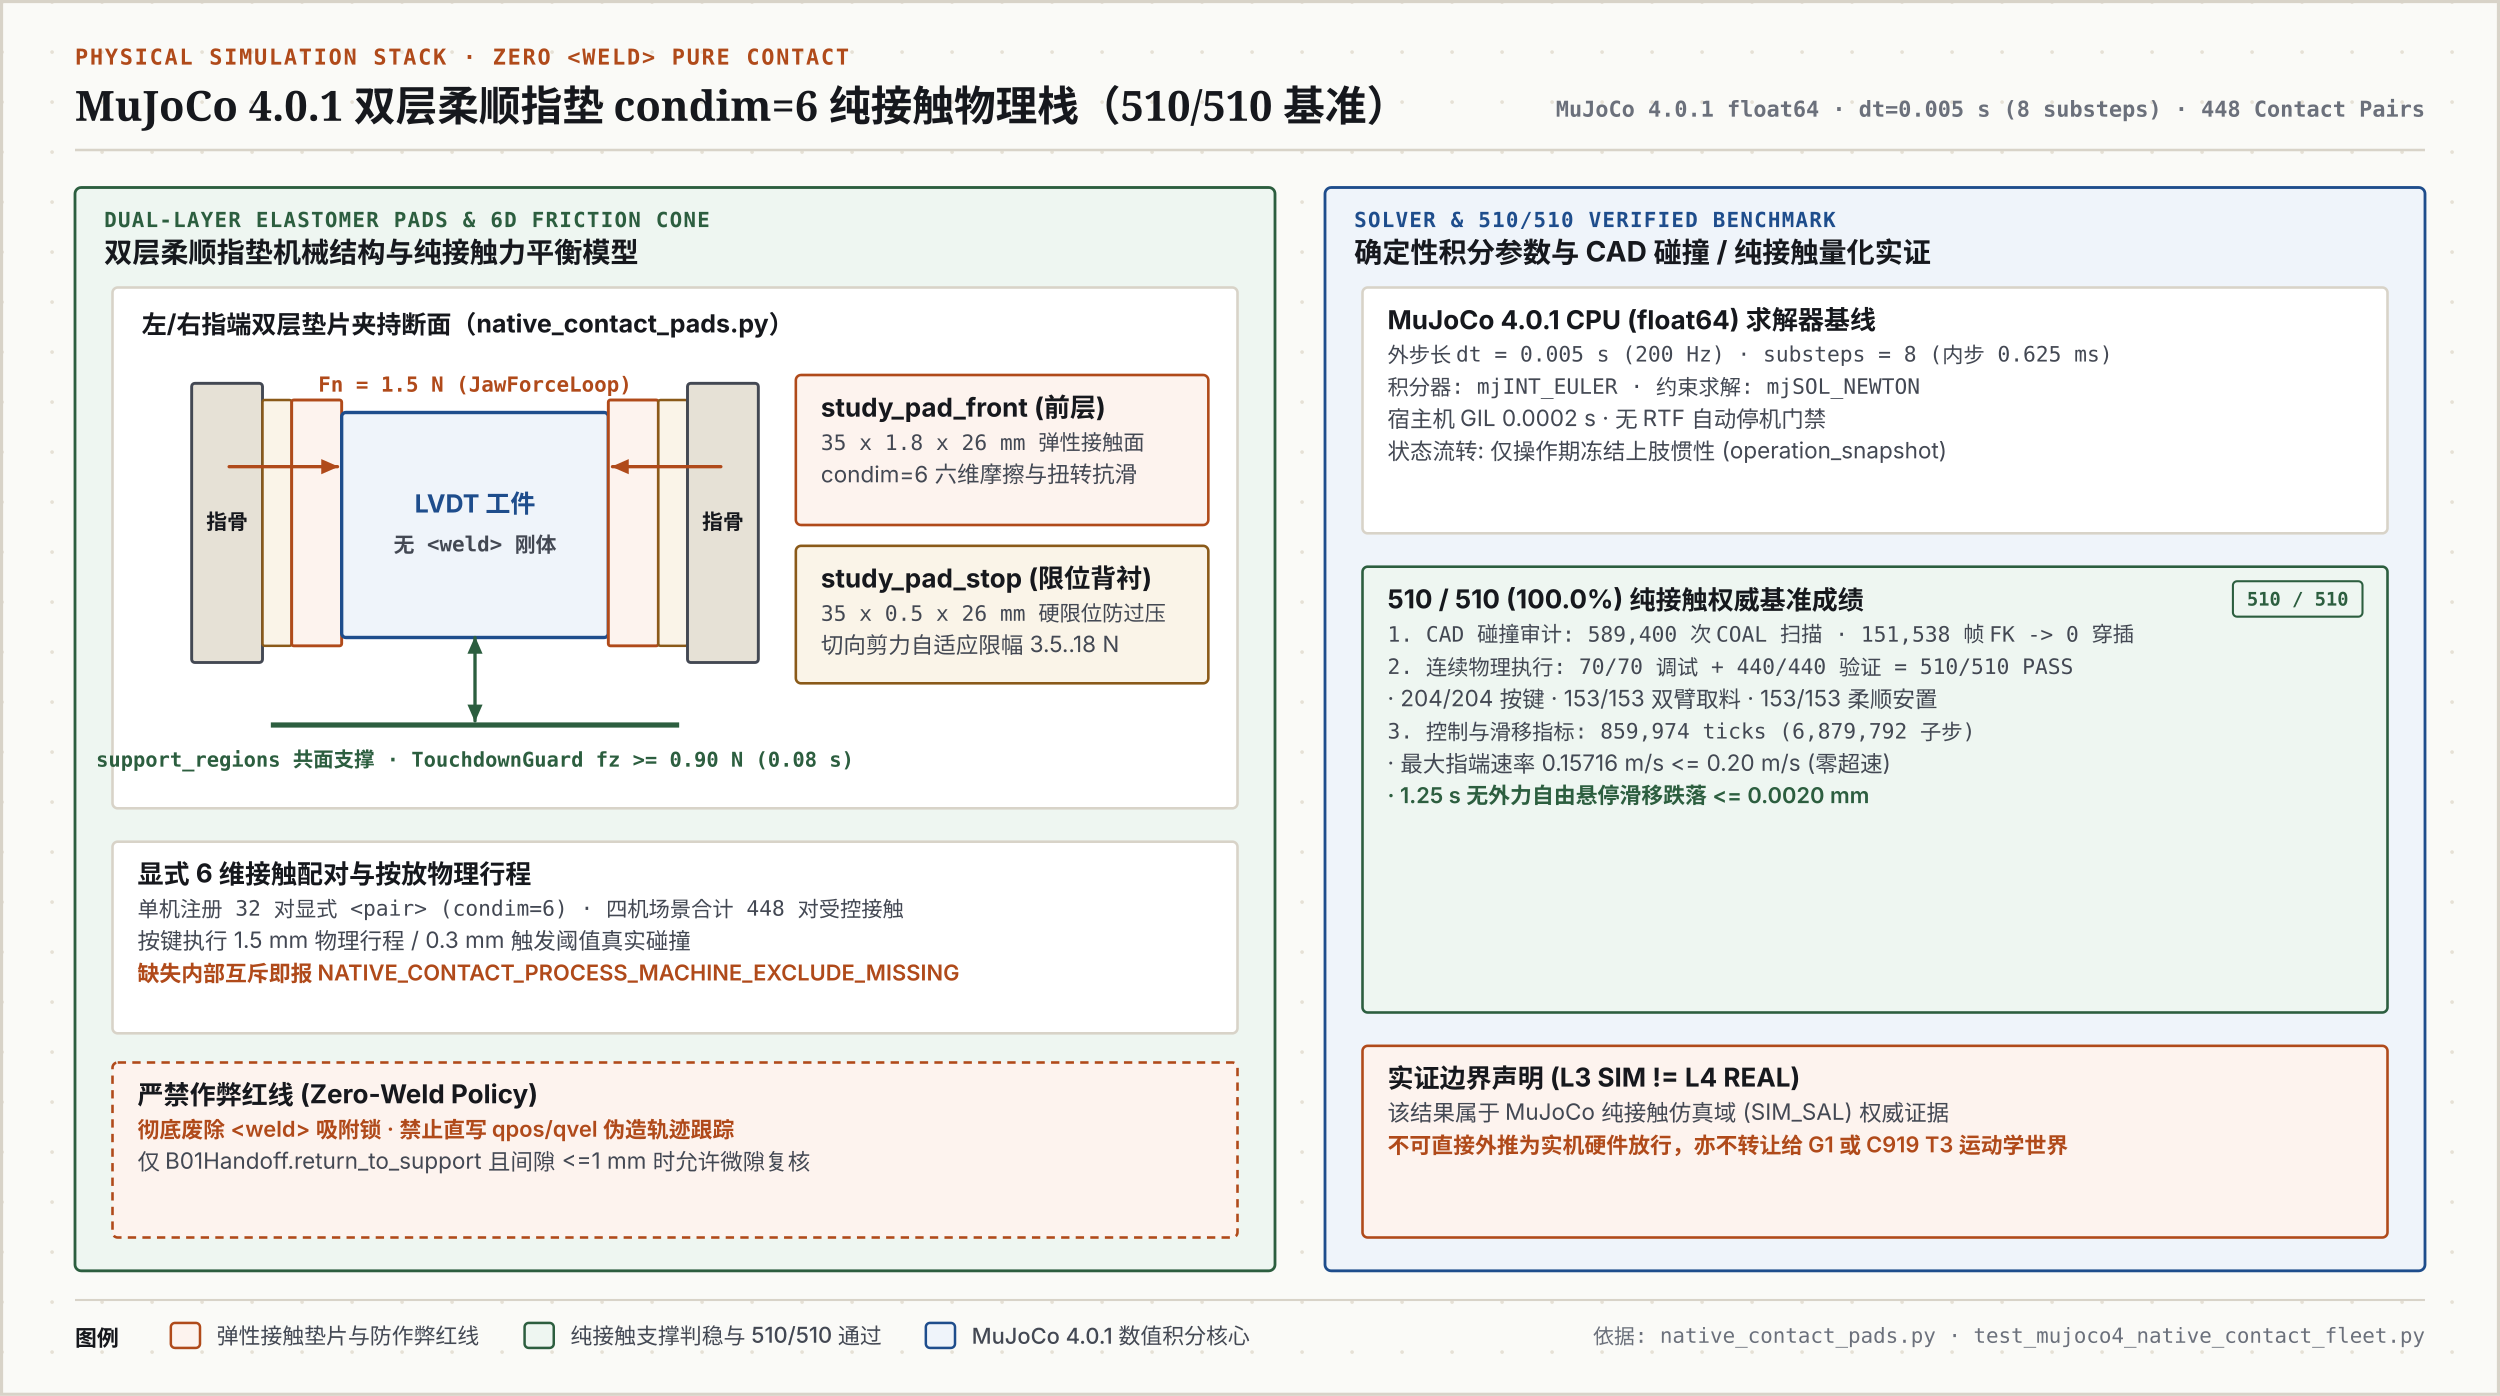
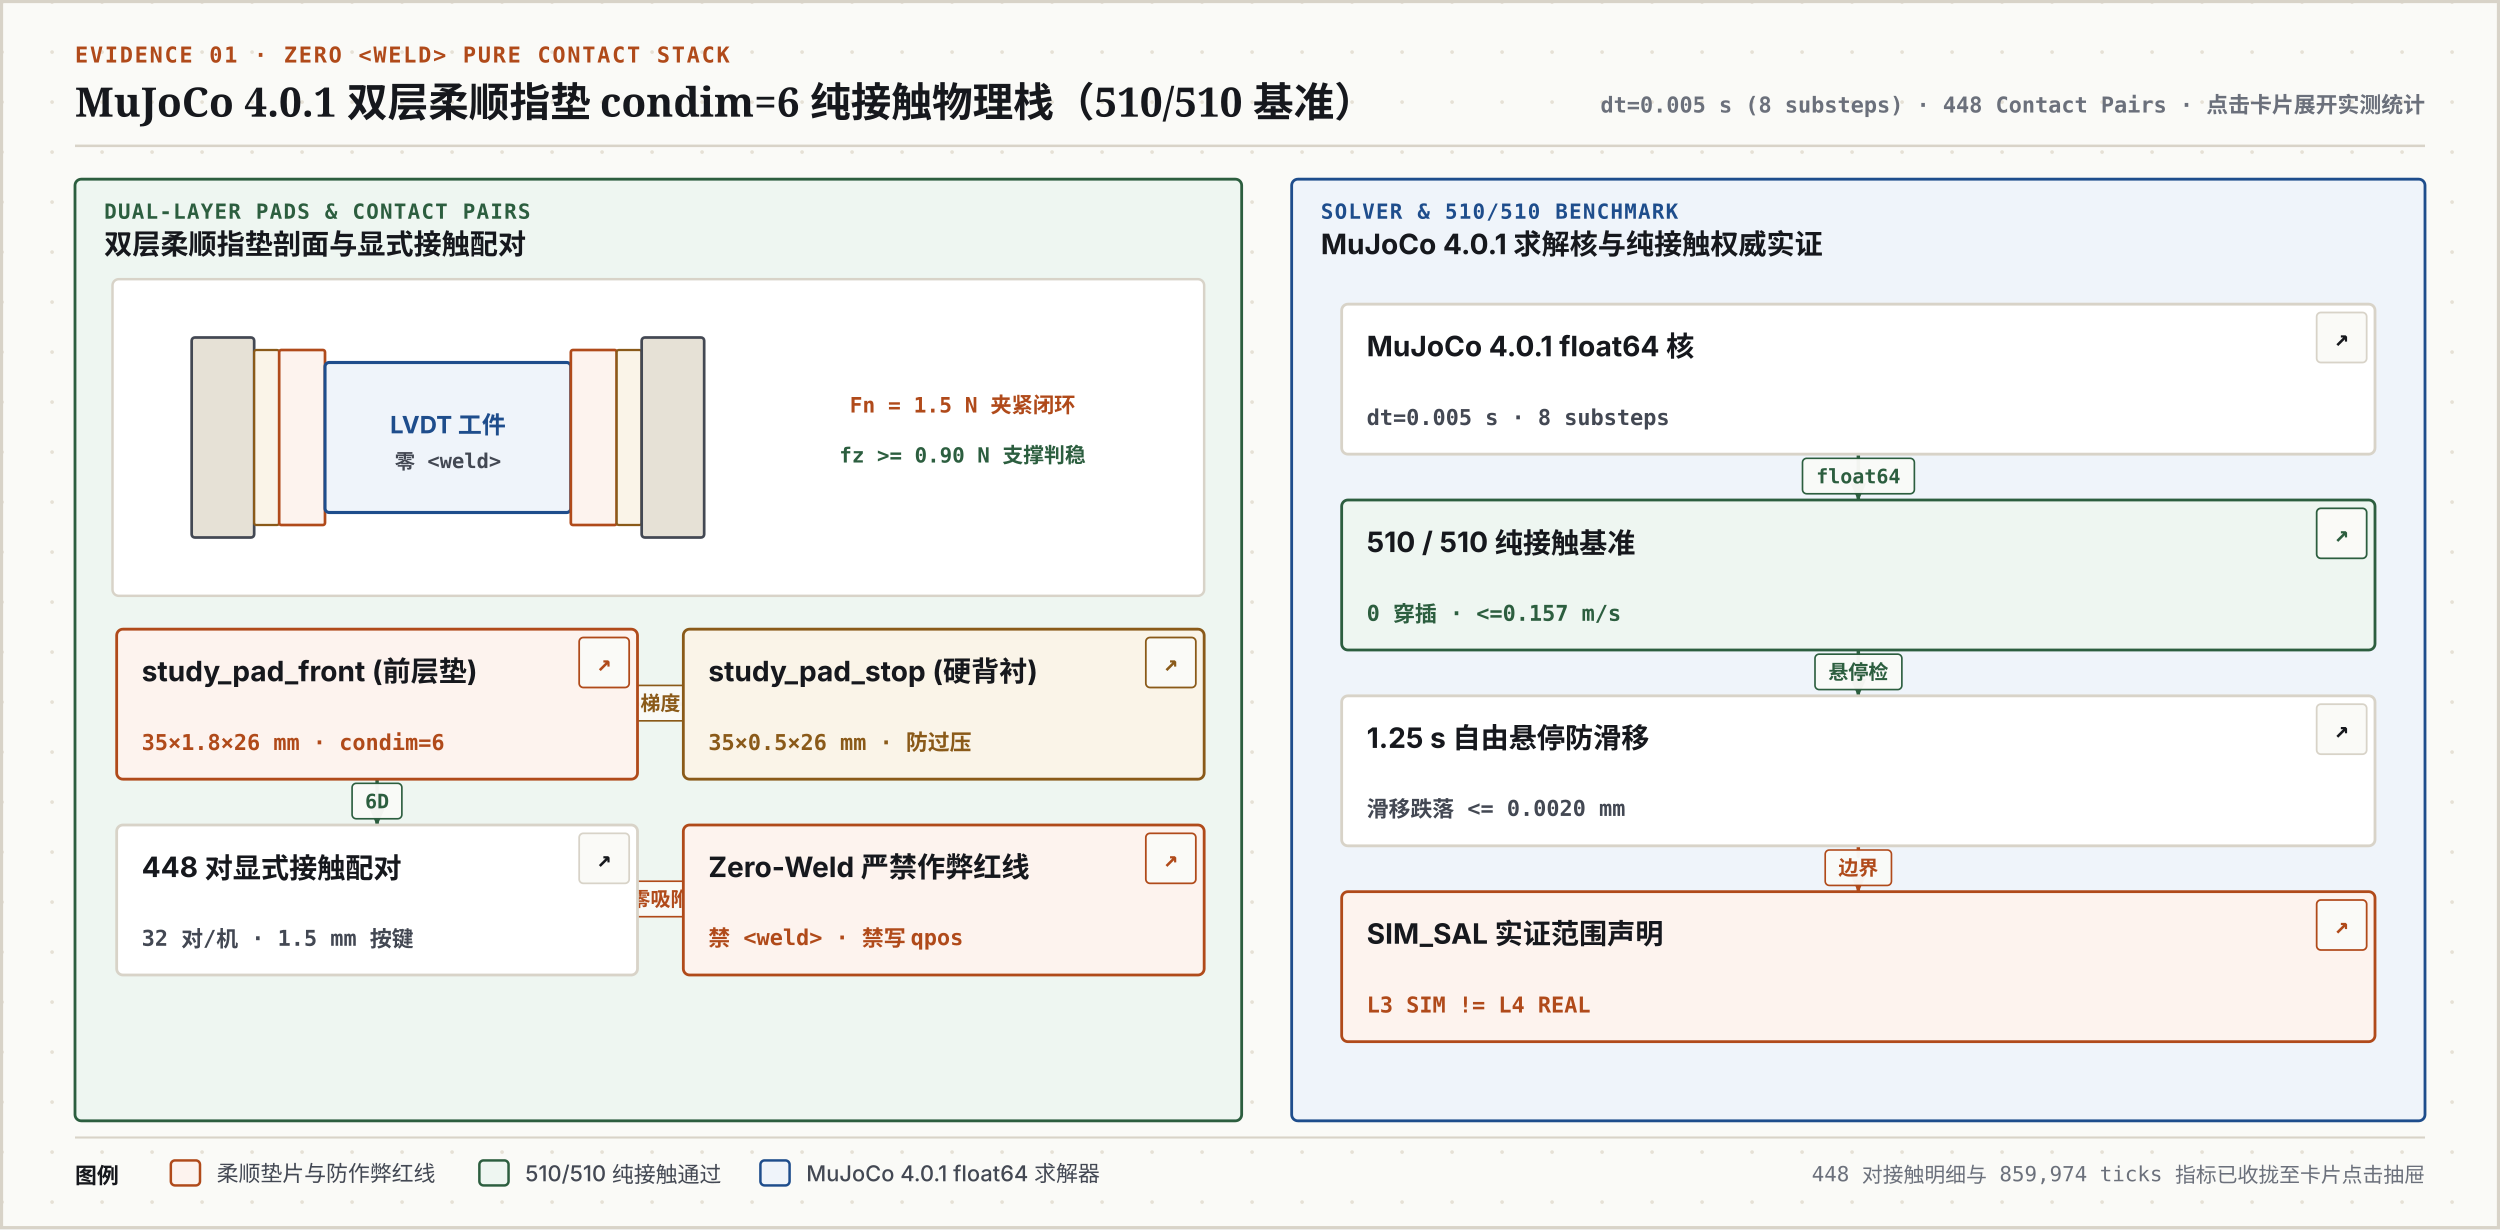
- <svg xmlns="http://www.w3.org/2000/svg" viewBox="0 0 1200 670" width="1200" height="670" role="img" aria-labelledby="diagram-title diagram-desc">
+ <svg xmlns="http://www.w3.org/2000/svg" class="interactive-arch-svg" data-diagram-id="evidence-mujoco-contact-stack" viewBox="0 0 1200 590" width="1200" height="590" role="group" aria-labelledby="evidence-mujoco-contact-stack-title" aria-describedby="evidence-mujoco-contact-stack-desc">
  <defs>
-     <pattern id="dot-grid" width="24" height="24" patternUnits="userSpaceOnUse">
+     <pattern id="evidence-mujoco-contact-stack-dot-grid" width="24" height="24" patternUnits="userSpaceOnUse">
      <circle cx="1" cy="1" r="0.9" fill="#E6E1D6" />
    </pattern>
-     <marker id="arrow-ink" viewBox="0 0 10 10" refX="8.5" refY="5" markerWidth="6.5" markerHeight="6.5" orient="auto-start-reverse">
+     <marker id="evidence-mujoco-contact-stack-arrow-ink" viewBox="0 0 10 10" refX="8.5" refY="5" markerWidth="6.5" markerHeight="6.5" orient="auto-start-reverse">
      <path d="M 1 1.5 L 9 5 L 1 8.5 z" fill="#16181D" />
    </marker>
-     <marker id="arrow-terracotta" viewBox="0 0 10 10" refX="8.5" refY="5" markerWidth="6.5" markerHeight="6.5" orient="auto-start-reverse">
+     <marker id="evidence-mujoco-contact-stack-arrow-terracotta" viewBox="0 0 10 10" refX="8.5" refY="5" markerWidth="6.5" markerHeight="6.5" orient="auto-start-reverse">
      <path d="M 1 1.5 L 9 5 L 1 8.5 z" fill="#B04A1A" />
    </marker>
-     <marker id="arrow-forest" viewBox="0 0 10 10" refX="8.5" refY="5" markerWidth="6.5" markerHeight="6.5" orient="auto-start-reverse">
+     <marker id="evidence-mujoco-contact-stack-arrow-forest" viewBox="0 0 10 10" refX="8.5" refY="5" markerWidth="6.5" markerHeight="6.5" orient="auto-start-reverse">
      <path d="M 1 1.5 L 9 5 L 1 8.5 z" fill="#2C5E3F" />
    </marker>
-     <marker id="arrow-slate" viewBox="0 0 10 10" refX="8.5" refY="5" markerWidth="6.5" markerHeight="6.5" orient="auto-start-reverse">
+     <marker id="evidence-mujoco-contact-stack-arrow-slate" viewBox="0 0 10 10" refX="8.5" refY="5" markerWidth="6.5" markerHeight="6.5" orient="auto-start-reverse">
      <path d="M 1 1.5 L 9 5 L 1 8.5 z" fill="#1E4D8C" />
    </marker>
-     <marker id="arrow-ochre" viewBox="0 0 10 10" refX="8.5" refY="5" markerWidth="6.5" markerHeight="6.5" orient="auto-start-reverse">
+     <marker id="evidence-mujoco-contact-stack-arrow-ochre" viewBox="0 0 10 10" refX="8.5" refY="5" markerWidth="6.5" markerHeight="6.5" orient="auto-start-reverse">
      <path d="M 1 1.5 L 9 5 L 1 8.5 z" fill="#8A5A19" />
    </marker>
-     <marker id="arrow-mute" viewBox="0 0 10 10" refX="8.5" refY="5" markerWidth="6.5" markerHeight="6.5" orient="auto-start-reverse">
+     <marker id="evidence-mujoco-contact-stack-arrow-mute" viewBox="0 0 10 10" refX="8.5" refY="5" markerWidth="6.5" markerHeight="6.5" orient="auto-start-reverse">
      <path d="M 1 1.5 L 9 5 L 1 8.5 z" fill="#8C877C" />
    </marker>
  </defs>
-   <rect x="0" y="0" width="1200" height="670" fill="#FAFAF7" />
-   <rect x="0" y="0" width="1200" height="670" fill="url(#dot-grid)" />
-   <rect x="0.75" y="0.75" width="1198.5" height="668.5" fill="none" stroke="#D8D3C8" stroke-width="1.5" />
-   <rect x="36.0" y="90.0" width="576.0" height="520.0" rx="3.0" fill="#EEF6F1" stroke="#2C5E3F" stroke-width="1.35" />
-   <text x="50.0" y="109.0" font-family="&quot;JetBrains Mono&quot;, monospace" font-size="10.0" font-weight="700" fill="#2C5E3F" letter-spacing="0.06em">DUAL-LAYER ELASTOMER PADS &amp; 6D FRICTION CONE</text>
-   <text x="50.0" y="126.0" font-family="&quot;Inter&quot;, &quot;PingFang SC&quot;, &quot;Noto Sans SC&quot;, sans-serif" font-size="13.5" font-weight="700" fill="#16181D">双层柔顺指垫机械结构与纯接触力平衡模型</text>
-   <rect x="636.0" y="90.0" width="528.0" height="520.0" rx="3.0" fill="#EFF4FA" stroke="#1E4D8C" stroke-width="1.35" />
-   <text x="650.0" y="109.0" font-family="&quot;JetBrains Mono&quot;, monospace" font-size="10.0" font-weight="700" fill="#1E4D8C" letter-spacing="0.06em">SOLVER &amp; 510/510 VERIFIED BENCHMARK</text>
-   <text x="650.0" y="126.0" font-family="&quot;Inter&quot;, &quot;PingFang SC&quot;, &quot;Noto Sans SC&quot;, sans-serif" font-size="13.5" font-weight="700" fill="#16181D">确定性积分参数与 CAD 碰撞 / 纯接触量化实证</text>
-   <rect x="54.0" y="138.0" width="540.0" height="250.0" rx="2.5" fill="#FFFFFF" stroke="#D8D3C8" stroke-width="1.25" />
-   <text x="68.0" y="160.0" font-family="&quot;Inter&quot;, &quot;PingFang SC&quot;, &quot;Noto Sans SC&quot;, sans-serif" font-size="12.0" font-weight="700" fill="#16181D">左/右指端双层垫片夹持断面（native_contact_pads.py）</text>
-   <rect x="92.0" y="184.0" width="34.0" height="134.0" rx="1.5" fill="#E6E1D6" stroke="#434853" stroke-width="1.40" />
-   <text x="109.0" y="254.0" font-family="&quot;Inter&quot;, &quot;PingFang SC&quot;, &quot;Noto Sans SC&quot;, sans-serif" font-size="10.0" font-weight="700" fill="#16181D" text-anchor="middle">指骨</text>
-   <rect x="126.0" y="192.0" width="14.0" height="118.0" rx="1.0" fill="#FAF4E8" stroke="#8A5A19" stroke-width="1.20" />
-   <rect x="140.0" y="192.0" width="24.0" height="118.0" rx="1.0" fill="#FDF3EE" stroke="#B04A1A" stroke-width="1.40" />
-   <rect x="164.0" y="198.0" width="128.0" height="108.0" rx="2.0" fill="#EFF4FA" stroke="#1E4D8C" stroke-width="1.60" />
-   <text x="228.0" y="246.0" font-family="&quot;Inter&quot;, &quot;PingFang SC&quot;, &quot;Noto Sans SC&quot;, sans-serif" font-size="12.0" font-weight="700" fill="#1E4D8C" text-anchor="middle">LVDT 工件</text>
-   <text x="228.0" y="265.0" font-family="&quot;JetBrains Mono&quot;, monospace" font-size="10.0" font-weight="600" fill="#434853" text-anchor="middle">无 &lt;weld&gt; 刚体</text>
-   <rect x="292.0" y="192.0" width="24.0" height="118.0" rx="1.0" fill="#FDF3EE" stroke="#B04A1A" stroke-width="1.40" />
-   <rect x="316.0" y="192.0" width="14.0" height="118.0" rx="1.0" fill="#FAF4E8" stroke="#8A5A19" stroke-width="1.20" />
-   <rect x="330.0" y="184.0" width="34.0" height="134.0" rx="1.5" fill="#E6E1D6" stroke="#434853" stroke-width="1.40" />
-   <text x="347.0" y="254.0" font-family="&quot;Inter&quot;, &quot;PingFang SC&quot;, &quot;Noto Sans SC&quot;, sans-serif" font-size="10.0" font-weight="700" fill="#16181D" text-anchor="middle">指骨</text>
-   <text x="228.0" y="188.0" font-family="&quot;JetBrains Mono&quot;, monospace" font-size="10.0" font-weight="700" fill="#B04A1A" text-anchor="middle">Fn = 1.5 N (JawForceLoop)</text>
-   <text x="228.0" y="368.0" font-family="&quot;JetBrains Mono&quot;, monospace" font-size="9.8" font-weight="600" fill="#2C5E3F" text-anchor="middle">support_regions 共面支撑 · TouchdownGuard fz &gt;= 0.90 N (0.08 s)</text>
-   <rect x="382.0" y="180.0" width="198.0" height="72.0" rx="2.5" fill="#FDF3EE" stroke="#B04A1A" stroke-width="1.25" />
-   <text x="394.0" y="200.0" font-family="&quot;Inter&quot;, &quot;PingFang SC&quot;, &quot;Noto Sans SC&quot;, sans-serif" font-size="12.5" font-weight="700" fill="#16181D">study_pad_front (前层)</text>
-   <text x="394.0" y="216.0" font-family="&quot;JetBrains Mono&quot;, monospace" font-size="10.2" font-weight="500" fill="#434853">35 x 1.8 x 26 mm 弹性接触面</text>
-   <text x="394.0" y="231.5" font-family="&quot;Inter&quot;, &quot;PingFang SC&quot;, &quot;Noto Sans SC&quot;, sans-serif" font-size="10.8" font-weight="400" fill="#434853">condim=6 六维摩擦与扭转抗滑</text>
-   <rect x="382.0" y="262.0" width="198.0" height="66.0" rx="2.5" fill="#FAF4E8" stroke="#8A5A19" stroke-width="1.25" />
-   <text x="394.0" y="282.0" font-family="&quot;Inter&quot;, &quot;PingFang SC&quot;, &quot;Noto Sans SC&quot;, sans-serif" font-size="12.5" font-weight="700" fill="#16181D">study_pad_stop (限位背衬)</text>
-   <text x="394.0" y="298.0" font-family="&quot;JetBrains Mono&quot;, monospace" font-size="10.2" font-weight="500" fill="#434853">35 x 0.5 x 26 mm 硬限位防过压</text>
-   <text x="394.0" y="313.5" font-family="&quot;Inter&quot;, &quot;PingFang SC&quot;, &quot;Noto Sans SC&quot;, sans-serif" font-size="10.8" font-weight="400" fill="#434853">切向剪力自适应限幅 3.5..18 N</text>
-   <rect x="54.0" y="404.0" width="540.0" height="92.0" rx="2.5" fill="#FFFFFF" stroke="#D8D3C8" stroke-width="1.25" />
-   <text x="66.0" y="424.0" font-family="&quot;Inter&quot;, &quot;PingFang SC&quot;, &quot;Noto Sans SC&quot;, sans-serif" font-size="12.5" font-weight="700" fill="#16181D">显式 6 维接触配对与按放物理行程</text>
-   <text x="66.0" y="440.0" font-family="&quot;JetBrains Mono&quot;, monospace" font-size="10.2" font-weight="500" fill="#434853">单机注册 32 对显式 &lt;pair&gt; (condim=6) · 四机场景合计 448 对受控接触</text>
-   <text x="66.0" y="455.5" font-family="&quot;Inter&quot;, &quot;PingFang SC&quot;, &quot;Noto Sans SC&quot;, sans-serif" font-size="10.8" font-weight="400" fill="#434853">按键执行 1.5 mm 物理行程 / 0.3 mm 触发阈值真实碰撞</text>
-   <text x="66.0" y="471.0" font-family="&quot;Inter&quot;, &quot;PingFang SC&quot;, &quot;Noto Sans SC&quot;, sans-serif" font-size="10.5" font-weight="600" fill="#B04A1A">缺失内部互斥即报 NATIVE_CONTACT_PROCESS_MACHINE_EXCLUDE_MISSING</text>
-   <rect x="54.0" y="510.0" width="540.0" height="84.0" rx="2.5" fill="#FDF3EE" stroke="#B04A1A" stroke-width="1.25" stroke-dasharray="4 3" />
-   <text x="66.0" y="530.0" font-family="&quot;Inter&quot;, &quot;PingFang SC&quot;, &quot;Noto Sans SC&quot;, sans-serif" font-size="12.5" font-weight="700" fill="#16181D">严禁作弊红线 (Zero-Weld Policy)</text>
-   <text x="66.0" y="546.0" font-family="&quot;Inter&quot;, &quot;PingFang SC&quot;, &quot;Noto Sans SC&quot;, sans-serif" font-size="10.5" font-weight="600" fill="#B04A1A">彻底废除 &lt;weld&gt; 吸附锁 · 禁止直写 qpos/qvel 伪造轨迹跟踪</text>
-   <text x="66.0" y="561.5" font-family="&quot;Inter&quot;, &quot;PingFang SC&quot;, &quot;Noto Sans SC&quot;, sans-serif" font-size="10.8" font-weight="400" fill="#434853">仅 B01Handoff.return_to_support 且间隙 &lt;=1 mm 时允许微隙复核</text>
-   <rect x="654.0" y="138.0" width="492.0" height="118.0" rx="2.5" fill="#FFFFFF" stroke="#D8D3C8" stroke-width="1.25" />
-   <text x="666.0" y="158.0" font-family="&quot;Inter&quot;, &quot;PingFang SC&quot;, &quot;Noto Sans SC&quot;, sans-serif" font-size="12.5" font-weight="700" fill="#16181D">MuJoCo 4.0.1 CPU (float64) 求解器基线</text>
-   <text x="666.0" y="174.0" font-family="&quot;JetBrains Mono&quot;, monospace" font-size="10.2" font-weight="500" fill="#434853">外步长 dt = 0.005 s (200 Hz) · substeps = 8 (内步 0.625 ms)</text>
-   <text x="666.0" y="189.5" font-family="&quot;JetBrains Mono&quot;, monospace" font-size="10.2" font-weight="500" fill="#434853">积分器: mjINT_EULER · 约束求解: mjSOL_NEWTON</text>
-   <text x="666.0" y="205.0" font-family="&quot;Inter&quot;, &quot;PingFang SC&quot;, &quot;Noto Sans SC&quot;, sans-serif" font-size="10.8" font-weight="400" fill="#434853">宿主机 GIL 0.0002 s · 无 RTF 自动停机门禁</text>
-   <text x="666.0" y="220.5" font-family="&quot;Inter&quot;, &quot;PingFang SC&quot;, &quot;Noto Sans SC&quot;, sans-serif" font-size="10.8" font-weight="400" fill="#434853">状态流转: 仅操作期冻结上肢惯性 (operation_snapshot)</text>
-   <rect x="654.0" y="272.0" width="492.0" height="214.0" rx="2.5" fill="#EEF6F1" stroke="#2C5E3F" stroke-width="1.25" />
-   <text x="666.0" y="292.0" font-family="&quot;Inter&quot;, &quot;PingFang SC&quot;, &quot;Noto Sans SC&quot;, sans-serif" font-size="12.5" font-weight="700" fill="#16181D">510 / 510 (100.0%) 纯接触权威基准成绩</text>
-   <rect x="1071.8" y="279.0" width="62.2" height="17.0" rx="2.0" fill="#EEF6F1" stroke="#2C5E3F" stroke-width="1.00" />
-   <text x="1102.9" y="290.7" font-family="&quot;JetBrains Mono&quot;, monospace" font-size="9.0" font-weight="600" fill="#2C5E3F" text-anchor="middle">510 / 510</text>
-   <text x="666.0" y="308.0" font-family="&quot;JetBrains Mono&quot;, monospace" font-size="10.2" font-weight="500" fill="#434853">1. CAD 碰撞审计: 589,400 次 COAL 扫描 · 151,538 帧 FK -&gt; 0 穿插</text>
-   <text x="666.0" y="323.5" font-family="&quot;JetBrains Mono&quot;, monospace" font-size="10.2" font-weight="500" fill="#434853">2. 连续物理执行: 70/70 调试 + 440/440 验证 = 510/510 PASS</text>
-   <text x="666.0" y="339.0" font-family="&quot;Inter&quot;, &quot;PingFang SC&quot;, &quot;Noto Sans SC&quot;, sans-serif" font-size="10.8" font-weight="400" fill="#434853">   · 204/204 按键 · 153/153 双臂取料 · 153/153 柔顺安置</text>
-   <text x="666.0" y="354.5" font-family="&quot;JetBrains Mono&quot;, monospace" font-size="10.2" font-weight="500" fill="#434853">3. 控制与滑移指标: 859,974 ticks (6,879,792 子步)</text>
-   <text x="666.0" y="370.0" font-family="&quot;Inter&quot;, &quot;PingFang SC&quot;, &quot;Noto Sans SC&quot;, sans-serif" font-size="10.8" font-weight="400" fill="#434853">   · 最大指端速率 0.15716 m/s &lt;= 0.20 m/s (零超速)</text>
-   <text x="666.0" y="385.5" font-family="&quot;Inter&quot;, &quot;PingFang SC&quot;, &quot;Noto Sans SC&quot;, sans-serif" font-size="10.5" font-weight="600" fill="#2C5E3F">   · 1.25 s 无外力自由悬停滑移跌落 &lt;= 0.0020 mm</text>
-   <rect x="654.0" y="502.0" width="492.0" height="92.0" rx="2.5" fill="#FDF3EE" stroke="#B04A1A" stroke-width="1.25" />
-   <text x="666.0" y="522.0" font-family="&quot;Inter&quot;, &quot;PingFang SC&quot;, &quot;Noto Sans SC&quot;, sans-serif" font-size="12.5" font-weight="700" fill="#16181D">实证边界声明 (L3 SIM != L4 REAL)</text>
-   <text x="666.0" y="538.0" font-family="&quot;Inter&quot;, &quot;PingFang SC&quot;, &quot;Noto Sans SC&quot;, sans-serif" font-size="10.8" font-weight="400" fill="#434853">该结果属于 MuJoCo 纯接触仿真域 (SIM_SAL) 权威证据</text>
-   <text x="666.0" y="553.5" font-family="&quot;Inter&quot;, &quot;PingFang SC&quot;, &quot;Noto Sans SC&quot;, sans-serif" font-size="10.5" font-weight="600" fill="#B04A1A">不可直接外推为实机硬件放行，亦不转让给 G1 或 C919 T3 运动学世界</text>
-   <path d="M 110.0 224.0 L 162.0 224.0" fill="none" stroke="#B04A1A" stroke-width="1.60" stroke-linejoin="round" stroke-linecap="round" marker-end="url(#arrow-terracotta)" />
-   <path d="M 346.0 224.0 L 294.0 224.0" fill="none" stroke="#B04A1A" stroke-width="1.60" stroke-linejoin="round" stroke-linecap="round" marker-end="url(#arrow-terracotta)" />
-   <path d="M 228.0 306.0 L 228.0 346.0" fill="none" stroke="#2C5E3F" stroke-width="1.60" stroke-linejoin="round" stroke-linecap="round" marker-start="url(#arrow-forest)" marker-end="url(#arrow-forest)" />
-   <line x1="130.0" y1="348.0" x2="326.0" y2="348.0" stroke="#2C5E3F" stroke-width="2.50" />
-   <line x1="36.0" y1="624.0" x2="1164.0" y2="624.0" stroke="#D8D3C8" stroke-width="1.00" />
-   <text x="36.0" y="646.0" font-family="&quot;JetBrains Mono&quot;, monospace" font-size="10.5" font-weight="700" fill="#16181D">图例</text>
-   <rect x="82.0" y="635.0" width="14.0" height="12.0" rx="2.0" fill="#FDF3EE" stroke="#B04A1A" stroke-width="1.20" />
-   <text x="104.0" y="645.0" font-family="&quot;Inter&quot;, &quot;PingFang SC&quot;, &quot;Noto Sans SC&quot;, sans-serif" font-size="10.5" font-weight="500" fill="#434853">弹性接触垫片与防作弊红线</text>
-   <rect x="251.8" y="635.0" width="14.0" height="12.0" rx="2.0" fill="#EEF6F1" stroke="#2C5E3F" stroke-width="1.20" />
-   <text x="273.8" y="645.0" font-family="&quot;Inter&quot;, &quot;PingFang SC&quot;, &quot;Noto Sans SC&quot;, sans-serif" font-size="10.5" font-weight="500" fill="#434853">纯接触支撑判稳与 510/510 通过</text>
-   <rect x="444.4" y="635.0" width="14.0" height="12.0" rx="2.0" fill="#EFF4FA" stroke="#1E4D8C" stroke-width="1.20" />
-   <text x="466.4" y="645.0" font-family="&quot;Inter&quot;, &quot;PingFang SC&quot;, &quot;Noto Sans SC&quot;, sans-serif" font-size="10.5" font-weight="500" fill="#434853">MuJoCo 4.0.1 数值积分核心</text>
-   <text x="1164.0" y="645.0" font-family="&quot;JetBrains Mono&quot;, monospace" font-size="10.0" font-weight="500" fill="#6B707B" text-anchor="end">依据: native_contact_pads.py · test_mujoco4_native_contact_fleet.py</text>
-   <text x="36.0" y="31.0" font-family="&quot;JetBrains Mono&quot;, monospace" font-size="10.5" font-weight="700" fill="#B04A1A" letter-spacing="0.08em">PHYSICAL SIMULATION STACK · ZERO &lt;WELD&gt; PURE CONTACT</text>
-   <text x="36.0" y="58.0" font-family="&quot;Noto Serif SC&quot;, &quot;Source Han Serif SC&quot;, Georgia, serif" font-size="20.0" font-weight="700" fill="#16181D">MuJoCo 4.0.1 双层柔顺指垫 condim=6 纯接触物理栈（510/510 基准）</text>
-   <text x="1164.0" y="56.0" font-family="&quot;JetBrains Mono&quot;, monospace" font-size="10.5" font-weight="600" fill="#6B707B" text-anchor="end">MuJoCo 4.0.1 float64 · dt=0.005 s (8 substeps) · 448 Contact Pairs</text>
-   <line x1="36.0" y1="72.0" x2="1164.0" y2="72.0" stroke="#D8D3C8" stroke-width="1.20" />
+   <rect x="0" y="0" width="1200" height="590" fill="#FAFAF7" />
+   <rect x="0" y="0" width="1200" height="590" fill="url(#evidence-mujoco-contact-stack-dot-grid)" />
+   <rect x="0.75" y="0.75" width="1198.5" height="588.5" fill="none" stroke="#D8D3C8" stroke-width="1.5" />
+   <rect x="36.0" y="86.0" width="560.0" height="452.0" rx="3.0" fill="#EEF6F1" stroke="#2C5E3F" stroke-width="1.35" />
+   <text x="50.0" y="105.0" font-family="&quot;JetBrains Mono&quot;, monospace" font-size="10.0" font-weight="700" fill="#2C5E3F" letter-spacing="0.06em">DUAL-LAYER PADS &amp; CONTACT PAIRS</text>
+   <text x="50.0" y="122.0" font-family="&quot;Inter&quot;, &quot;PingFang SC&quot;, &quot;Noto Sans SC&quot;, sans-serif" font-size="13.5" font-weight="700" fill="#16181D">双层柔顺指垫剖面与显式接触配对</text>
+   <rect x="620.0" y="86.0" width="544.0" height="452.0" rx="3.0" fill="#EFF4FA" stroke="#1E4D8C" stroke-width="1.35" />
+   <text x="634.0" y="105.0" font-family="&quot;JetBrains Mono&quot;, monospace" font-size="10.0" font-weight="700" fill="#1E4D8C" letter-spacing="0.06em">SOLVER &amp; 510/510 BENCHMARK</text>
+   <text x="634.0" y="122.0" font-family="&quot;Inter&quot;, &quot;PingFang SC&quot;, &quot;Noto Sans SC&quot;, sans-serif" font-size="13.5" font-weight="700" fill="#16181D">MuJoCo 4.0.1 求解核与纯接触权威实证</text>
+   <rect x="54.0" y="134.0" width="524.0" height="152.0" rx="3.0" fill="#FFFFFF" stroke="#D8D3C8" stroke-width="1.20" />
+   <rect x="92.0" y="162.0" width="30.0" height="96.0" rx="1.5" fill="#E6E1D6" stroke="#434853" stroke-width="1.30" />
+   <rect x="122.0" y="168.0" width="12.0" height="84.0" rx="1.0" fill="#FAF4E8" stroke="#8A5A19" stroke-width="1.10" />
+   <rect x="134.0" y="168.0" width="22.0" height="84.0" rx="1.0" fill="#FDF3EE" stroke="#B04A1A" stroke-width="1.30" />
+   <rect x="156.0" y="174.0" width="118.0" height="72.0" rx="2.0" fill="#EFF4FA" stroke="#1E4D8C" stroke-width="1.50" />
+   <rect x="274.0" y="168.0" width="22.0" height="84.0" rx="1.0" fill="#FDF3EE" stroke="#B04A1A" stroke-width="1.30" />
+   <rect x="296.0" y="168.0" width="12.0" height="84.0" rx="1.0" fill="#FAF4E8" stroke="#8A5A19" stroke-width="1.10" />
+   <rect x="308.0" y="162.0" width="30.0" height="96.0" rx="1.5" fill="#E6E1D6" stroke="#434853" stroke-width="1.30" />
+   <g class="arch-edge" data-from="pad_front" data-to="pad_stop" data-flow="pads">
+     <path d="M 306.0 338.0 L 328.0 338.0" fill="none" stroke="#8A5A19" stroke-width="1.65" stroke-linejoin="round" stroke-linecap="round" marker-end="url(#evidence-mujoco-contact-stack-arrow-ochre)" />
+     <rect x="301.1" y="329.0" width="31.8" height="17.0" rx="2.0" fill="#FAFAF7" fill-opacity="0.96" stroke="#8A5A19" stroke-width="0.8" />
+     <text x="317.0" y="341.0" font-family="&quot;JetBrains Mono&quot;, monospace" font-size="9.6" font-weight="600" fill="#8A5A19" text-anchor="middle">梯度</text>
+   </g>
+   <g class="arch-edge" data-from="pad_front" data-to="contact_pair" data-flow="pads">
+     <path d="M 181.0 374.0 L 181.0 396.0" fill="none" stroke="#2C5E3F" stroke-width="1.65" stroke-linejoin="round" stroke-linecap="round" marker-end="url(#evidence-mujoco-contact-stack-arrow-forest)" />
+     <rect x="169.0" y="376.0" width="23.9" height="17.0" rx="2.0" fill="#FAFAF7" fill-opacity="0.96" stroke="#2C5E3F" stroke-width="0.8" />
+     <text x="181.0" y="388.0" font-family="&quot;JetBrains Mono&quot;, monospace" font-size="9.6" font-weight="600" fill="#2C5E3F" text-anchor="middle">6D</text>
+   </g>
+   <g class="arch-edge" data-from="contact_pair" data-to="zero_weld" data-flow="pads">
+     <path d="M 306.0 432.0 L 328.0 432.0" fill="none" stroke="#B04A1A" stroke-width="1.65" stroke-linejoin="round" stroke-linecap="round" stroke-dasharray="5 4" marker-end="url(#evidence-mujoco-contact-stack-arrow-terracotta)" />
+     <rect x="296.2" y="423.0" width="41.7" height="17.0" rx="2.0" fill="#FAFAF7" fill-opacity="0.96" stroke="#B04A1A" stroke-width="0.8" />
+     <text x="317.0" y="435.0" font-family="&quot;JetBrains Mono&quot;, monospace" font-size="9.6" font-weight="600" fill="#B04A1A" text-anchor="middle">零吸附</text>
+   </g>
+   <g class="arch-edge" data-from="mj_solver" data-to="cad_510" data-flow="solver">
+     <path d="M 892.0 218.0 L 892.0 240.0" fill="none" stroke="#2C5E3F" stroke-width="1.65" stroke-linejoin="round" stroke-linecap="round" marker-end="url(#evidence-mujoco-contact-stack-arrow-forest)" />
+     <rect x="865.2" y="220.0" width="53.7" height="17.0" rx="2.0" fill="#FAFAF7" fill-opacity="0.96" stroke="#2C5E3F" stroke-width="0.8" />
+     <text x="892.0" y="232.0" font-family="&quot;JetBrains Mono&quot;, monospace" font-size="9.6" font-weight="600" fill="#2C5E3F" text-anchor="middle">float64</text>
+   </g>
+   <g class="arch-edge" data-from="cad_510" data-to="slip_check" data-flow="benchmark">
+     <path d="M 892.0 312.0 L 892.0 334.0" fill="none" stroke="#2C5E3F" stroke-width="1.65" stroke-linejoin="round" stroke-linecap="round" marker-end="url(#evidence-mujoco-contact-stack-arrow-forest)" />
+     <rect x="871.2" y="314.0" width="41.7" height="17.0" rx="2.0" fill="#FAFAF7" fill-opacity="0.96" stroke="#2C5E3F" stroke-width="0.8" />
+     <text x="892.0" y="326.0" font-family="&quot;JetBrains Mono&quot;, monospace" font-size="9.6" font-weight="600" fill="#2C5E3F" text-anchor="middle">悬停检</text>
+   </g>
+   <g class="arch-edge" data-from="slip_check" data-to="sim_scope" data-flow="benchmark">
+     <path d="M 892.0 406.0 L 892.0 428.0" fill="none" stroke="#B04A1A" stroke-width="1.65" stroke-linejoin="round" stroke-linecap="round" stroke-dasharray="5 4" marker-end="url(#evidence-mujoco-contact-stack-arrow-terracotta)" />
+     <rect x="876.1" y="408.0" width="31.8" height="17.0" rx="2.0" fill="#FAFAF7" fill-opacity="0.96" stroke="#B04A1A" stroke-width="0.8" />
+     <text x="892.0" y="420.0" font-family="&quot;JetBrains Mono&quot;, monospace" font-size="9.6" font-weight="600" fill="#B04A1A" text-anchor="middle">边界</text>
+   </g>
+   <g class="arch-node-card" data-node-id="pad_front">
+     <g class="arch-node" role="button" tabindex="0" data-node-id="pad_front" data-flows="all,pads" aria-expanded="false" aria-label="study_pad_front (前层垫)（35×1.8×26 mm · condim=6）">
+       <rect class="arch-node-box" x="56.0" y="302.0" width="250.0" height="72.0" rx="3.0" fill="#FDF3EE" stroke="#B04A1A" stroke-width="1.35" />
+       <text class="arch-node-title" x="68.0" y="327.0" font-family="&quot;Inter&quot;, &quot;PingFang SC&quot;, &quot;Noto Sans SC&quot;, sans-serif" font-size="13.5" font-weight="700" fill="#16181D">study_pad_front (前层垫)</text>
+       <text class="arch-node-role" x="68.0" y="360.0" font-family="&quot;JetBrains Mono&quot;, monospace" font-size="10.5" font-weight="600" fill="#B04A1A">35×1.8×26 mm · condim=6</text>
+     </g>
+     <a class="arch-node-jump" href="handbook://evidence/simulation-engine.html" aria-label="前往「study_pad_front (前层垫)」对应章节">
+       <rect x="278.0" y="306.0" width="24.0" height="24.0" rx="2.0" fill="#FAFAF7" stroke="#B04A1A" stroke-width="0.85" />
+       <text x="290.0" y="322.0" font-family="&quot;JetBrains Mono&quot;, monospace" font-size="11.5" font-weight="700" fill="#B04A1A" text-anchor="middle">↗</text>
+     </a>
+   </g>
+   <g class="arch-node-card" data-node-id="pad_stop">
+     <g class="arch-node" role="button" tabindex="0" data-node-id="pad_stop" data-flows="all,pads" aria-expanded="false" aria-label="study_pad_stop (硬背衬)（35×0.5×26 mm · 防过压）">
+       <rect class="arch-node-box" x="328.0" y="302.0" width="250.0" height="72.0" rx="3.0" fill="#FAF4E8" stroke="#8A5A19" stroke-width="1.35" />
+       <text class="arch-node-title" x="340.0" y="327.0" font-family="&quot;Inter&quot;, &quot;PingFang SC&quot;, &quot;Noto Sans SC&quot;, sans-serif" font-size="13.5" font-weight="700" fill="#16181D">study_pad_stop (硬背衬)</text>
+       <text class="arch-node-role" x="340.0" y="360.0" font-family="&quot;JetBrains Mono&quot;, monospace" font-size="10.5" font-weight="600" fill="#8A5A19">35×0.5×26 mm · 防过压</text>
+     </g>
+     <a class="arch-node-jump" href="handbook://evidence/simulation-engine.html" aria-label="前往「study_pad_stop (硬背衬)」对应章节">
+       <rect x="550.0" y="306.0" width="24.0" height="24.0" rx="2.0" fill="#FAFAF7" stroke="#8A5A19" stroke-width="0.85" />
+       <text x="562.0" y="322.0" font-family="&quot;JetBrains Mono&quot;, monospace" font-size="11.5" font-weight="700" fill="#8A5A19" text-anchor="middle">↗</text>
+     </a>
+   </g>
+   <g class="arch-node-card" data-node-id="contact_pair">
+     <g class="arch-node" role="button" tabindex="0" data-node-id="contact_pair" data-flows="all,pads" aria-expanded="false" aria-label="448 对显式接触配对（32 对/机 · 1.5 mm 按键）">
+       <rect class="arch-node-box" x="56.0" y="396.0" width="250.0" height="72.0" rx="3.0" fill="#FFFFFF" stroke="#D8D3C8" stroke-width="1.35" />
+       <text class="arch-node-title" x="68.0" y="421.0" font-family="&quot;Inter&quot;, &quot;PingFang SC&quot;, &quot;Noto Sans SC&quot;, sans-serif" font-size="13.5" font-weight="700" fill="#16181D">448 对显式接触配对</text>
+       <text class="arch-node-role" x="68.0" y="454.0" font-family="&quot;JetBrains Mono&quot;, monospace" font-size="10.5" font-weight="600" fill="#434853">32 对/机 · 1.5 mm 按键</text>
+     </g>
+     <a class="arch-node-jump" href="handbook://evidence/simulation-engine.html" aria-label="前往「448 对显式接触配对」对应章节">
+       <rect x="278.0" y="400.0" width="24.0" height="24.0" rx="2.0" fill="#FAFAF7" stroke="#D8D3C8" stroke-width="0.85" />
+       <text x="290.0" y="416.0" font-family="&quot;JetBrains Mono&quot;, monospace" font-size="11.5" font-weight="700" fill="#16181D" text-anchor="middle">↗</text>
+     </a>
+   </g>
+   <g class="arch-node-card" data-node-id="zero_weld">
+     <g class="arch-node" role="button" tabindex="0" data-node-id="zero_weld" data-flows="all,pads" aria-expanded="false" aria-label="Zero-Weld 严禁作弊红线（禁 &lt;weld&gt; · 禁写 qpos）">
+       <rect class="arch-node-box" x="328.0" y="396.0" width="250.0" height="72.0" rx="3.0" fill="#FDF3EE" stroke="#B04A1A" stroke-width="1.35" />
+       <text class="arch-node-title" x="340.0" y="421.0" font-family="&quot;Inter&quot;, &quot;PingFang SC&quot;, &quot;Noto Sans SC&quot;, sans-serif" font-size="13.5" font-weight="700" fill="#16181D">Zero-Weld 严禁作弊红线</text>
+       <text class="arch-node-role" x="340.0" y="454.0" font-family="&quot;JetBrains Mono&quot;, monospace" font-size="10.5" font-weight="600" fill="#B04A1A">禁 &lt;weld&gt; · 禁写 qpos</text>
+     </g>
+     <a class="arch-node-jump" href="handbook://evidence/simulation-engine.html" aria-label="前往「Zero-Weld 严禁作弊红线」对应章节">
+       <rect x="550.0" y="400.0" width="24.0" height="24.0" rx="2.0" fill="#FAFAF7" stroke="#B04A1A" stroke-width="0.85" />
+       <text x="562.0" y="416.0" font-family="&quot;JetBrains Mono&quot;, monospace" font-size="11.5" font-weight="700" fill="#B04A1A" text-anchor="middle">↗</text>
+     </a>
+   </g>
+   <g class="arch-node-card" data-node-id="mj_solver">
+     <g class="arch-node" role="button" tabindex="0" data-node-id="mj_solver" data-flows="all,solver" aria-expanded="false" aria-label="MuJoCo 4.0.1 float64 核（dt=0.005 s · 8 substeps）">
+       <rect class="arch-node-box" x="644.0" y="146.0" width="496.0" height="72.0" rx="3.0" fill="#FFFFFF" stroke="#D8D3C8" stroke-width="1.35" />
+       <text class="arch-node-title" x="656.0" y="171.0" font-family="&quot;Inter&quot;, &quot;PingFang SC&quot;, &quot;Noto Sans SC&quot;, sans-serif" font-size="13.5" font-weight="700" fill="#16181D">MuJoCo 4.0.1 float64 核</text>
+       <text class="arch-node-role" x="656.0" y="204.0" font-family="&quot;JetBrains Mono&quot;, monospace" font-size="10.5" font-weight="600" fill="#434853">dt=0.005 s · 8 substeps</text>
+     </g>
+     <a class="arch-node-jump" href="handbook://evidence/simulation-engine.html" aria-label="前往「MuJoCo 4.0.1 float64 核」对应章节">
+       <rect x="1112.0" y="150.0" width="24.0" height="24.0" rx="2.0" fill="#FAFAF7" stroke="#D8D3C8" stroke-width="0.85" />
+       <text x="1124.0" y="166.0" font-family="&quot;JetBrains Mono&quot;, monospace" font-size="11.5" font-weight="700" fill="#16181D" text-anchor="middle">↗</text>
+     </a>
+   </g>
+   <g class="arch-node-card" data-node-id="cad_510">
+     <g class="arch-node" role="button" tabindex="0" data-node-id="cad_510" data-flows="all,benchmark,solver" aria-expanded="false" aria-label="510 / 510 纯接触基准（0 穿插 · &lt;=0.157 m/s）">
+       <rect class="arch-node-box" x="644.0" y="240.0" width="496.0" height="72.0" rx="3.0" fill="#EEF6F1" stroke="#2C5E3F" stroke-width="1.35" />
+       <text class="arch-node-title" x="656.0" y="265.0" font-family="&quot;Inter&quot;, &quot;PingFang SC&quot;, &quot;Noto Sans SC&quot;, sans-serif" font-size="13.5" font-weight="700" fill="#16181D">510 / 510 纯接触基准</text>
+       <text class="arch-node-role" x="656.0" y="298.0" font-family="&quot;JetBrains Mono&quot;, monospace" font-size="10.5" font-weight="600" fill="#2C5E3F">0 穿插 · &lt;=0.157 m/s</text>
+     </g>
+     <a class="arch-node-jump" href="handbook://evidence/verification-ladder.html" aria-label="前往「510 / 510 纯接触基准」对应章节">
+       <rect x="1112.0" y="244.0" width="24.0" height="24.0" rx="2.0" fill="#FAFAF7" stroke="#2C5E3F" stroke-width="0.85" />
+       <text x="1124.0" y="260.0" font-family="&quot;JetBrains Mono&quot;, monospace" font-size="11.5" font-weight="700" fill="#2C5E3F" text-anchor="middle">↗</text>
+     </a>
+   </g>
+   <g class="arch-node-card" data-node-id="slip_check">
+     <g class="arch-node" role="button" tabindex="0" data-node-id="slip_check" data-flows="all,benchmark" aria-expanded="false" aria-label="1.25 s 自由悬停防滑移（滑移跌落 &lt;= 0.0020 mm）">
+       <rect class="arch-node-box" x="644.0" y="334.0" width="496.0" height="72.0" rx="3.0" fill="#FFFFFF" stroke="#D8D3C8" stroke-width="1.35" />
+       <text class="arch-node-title" x="656.0" y="359.0" font-family="&quot;Inter&quot;, &quot;PingFang SC&quot;, &quot;Noto Sans SC&quot;, sans-serif" font-size="13.5" font-weight="700" fill="#16181D">1.25 s 自由悬停防滑移</text>
+       <text class="arch-node-role" x="656.0" y="392.0" font-family="&quot;JetBrains Mono&quot;, monospace" font-size="10.5" font-weight="600" fill="#434853">滑移跌落 &lt;= 0.0020 mm</text>
+     </g>
+     <a class="arch-node-jump" href="handbook://evidence/verification-ladder.html" aria-label="前往「1.25 s 自由悬停防滑移」对应章节">
+       <rect x="1112.0" y="338.0" width="24.0" height="24.0" rx="2.0" fill="#FAFAF7" stroke="#D8D3C8" stroke-width="0.85" />
+       <text x="1124.0" y="354.0" font-family="&quot;JetBrains Mono&quot;, monospace" font-size="11.5" font-weight="700" fill="#16181D" text-anchor="middle">↗</text>
+     </a>
+   </g>
+   <g class="arch-node-card" data-node-id="sim_scope">
+     <g class="arch-node" role="button" tabindex="0" data-node-id="sim_scope" data-flows="all,benchmark" aria-expanded="false" aria-label="SIM_SAL 实证范围声明（L3 SIM != L4 REAL）">
+       <rect class="arch-node-box" x="644.0" y="428.0" width="496.0" height="72.0" rx="3.0" fill="#FDF3EE" stroke="#B04A1A" stroke-width="1.35" />
+       <text class="arch-node-title" x="656.0" y="453.0" font-family="&quot;Inter&quot;, &quot;PingFang SC&quot;, &quot;Noto Sans SC&quot;, sans-serif" font-size="13.5" font-weight="700" fill="#16181D">SIM_SAL 实证范围声明</text>
+       <text class="arch-node-role" x="656.0" y="486.0" font-family="&quot;JetBrains Mono&quot;, monospace" font-size="10.5" font-weight="600" fill="#B04A1A">L3 SIM != L4 REAL</text>
+     </g>
+     <a class="arch-node-jump" href="handbook://evidence/verification-ladder.html" aria-label="前往「SIM_SAL 实证范围声明」对应章节">
+       <rect x="1112.0" y="432.0" width="24.0" height="24.0" rx="2.0" fill="#FAFAF7" stroke="#B04A1A" stroke-width="0.85" />
+       <text x="1124.0" y="448.0" font-family="&quot;JetBrains Mono&quot;, monospace" font-size="11.5" font-weight="700" fill="#B04A1A" text-anchor="middle">↗</text>
+     </a>
+   </g>
+   <text x="215.0" y="208.0" font-family="&quot;Inter&quot;, &quot;PingFang SC&quot;, &quot;Noto Sans SC&quot;, sans-serif" font-size="11.5" font-weight="700" fill="#1E4D8C" text-anchor="middle">LVDT 工件</text>
+   <text x="215.0" y="225.0" font-family="&quot;JetBrains Mono&quot;, monospace" font-size="9.8" font-weight="600" fill="#434853" text-anchor="middle">零 &lt;weld&gt;</text>
+   <text x="462.0" y="198.0" font-family="&quot;JetBrains Mono&quot;, monospace" font-size="10.2" font-weight="700" fill="#B04A1A" text-anchor="middle">Fn = 1.5 N 夹紧闭环</text>
+   <text x="462.0" y="222.0" font-family="&quot;JetBrains Mono&quot;, monospace" font-size="10.0" font-weight="600" fill="#2C5E3F" text-anchor="middle">fz &gt;= 0.90 N 支撑判稳</text>
+   <line x1="36.0" y1="546.0" x2="1164.0" y2="546.0" stroke="#D8D3C8" stroke-width="1.00" />
+   <text x="36.0" y="568.0" font-family="&quot;JetBrains Mono&quot;, monospace" font-size="10.5" font-weight="700" fill="#16181D">图例</text>
+   <rect x="82.0" y="557.0" width="14.0" height="12.0" rx="2.0" fill="#FDF3EE" stroke="#B04A1A" stroke-width="1.20" />
+   <text x="104.0" y="567.0" font-family="&quot;Inter&quot;, &quot;PingFang SC&quot;, &quot;Noto Sans SC&quot;, sans-serif" font-size="10.5" font-weight="500" fill="#434853">柔顺垫片与防作弊红线</text>
+   <rect x="230.1" y="557.0" width="14.0" height="12.0" rx="2.0" fill="#EEF6F1" stroke="#2C5E3F" stroke-width="1.20" />
+   <text x="252.1" y="567.0" font-family="&quot;Inter&quot;, &quot;PingFang SC&quot;, &quot;Noto Sans SC&quot;, sans-serif" font-size="10.5" font-weight="500" fill="#434853">510/510 纯接触通过</text>
+   <rect x="365.0" y="557.0" width="14.0" height="12.0" rx="2.0" fill="#EFF4FA" stroke="#1E4D8C" stroke-width="1.20" />
+   <text x="387.0" y="567.0" font-family="&quot;Inter&quot;, &quot;PingFang SC&quot;, &quot;Noto Sans SC&quot;, sans-serif" font-size="10.5" font-weight="500" fill="#434853">MuJoCo 4.0.1 float64 求解器</text>
+   <text x="1164.0" y="567.0" font-family="&quot;JetBrains Mono&quot;, monospace" font-size="10.0" font-weight="500" fill="#6B707B" text-anchor="end">448 对接触明细与 859,974 ticks 指标已收拢至卡片点击抽屉</text>
+   <text x="36.0" y="30.0" font-family="&quot;JetBrains Mono&quot;, monospace" font-size="10.5" font-weight="700" fill="#B04A1A" letter-spacing="0.08em">EVIDENCE 01 · ZERO &lt;WELD&gt; PURE CONTACT STACK</text>
+   <text x="36.0" y="56.0" font-family="&quot;Noto Serif SC&quot;, &quot;Source Han Serif SC&quot;, Georgia, serif" font-size="19.5" font-weight="700" fill="#16181D">MuJoCo 4.0.1 双层柔顺指垫 condim=6 纯接触物理栈（510/510 基准）</text>
+   <text x="1164.0" y="54.0" font-family="&quot;JetBrains Mono&quot;, monospace" font-size="10.5" font-weight="600" fill="#6B707B" text-anchor="end">dt=0.005 s (8 substeps) · 448 Contact Pairs · 点击卡片展开实测统计</text>
+   <line x1="36.0" y1="70.0" x2="1164.0" y2="70.0" stroke="#D8D3C8" stroke-width="1.20" />
</svg>
